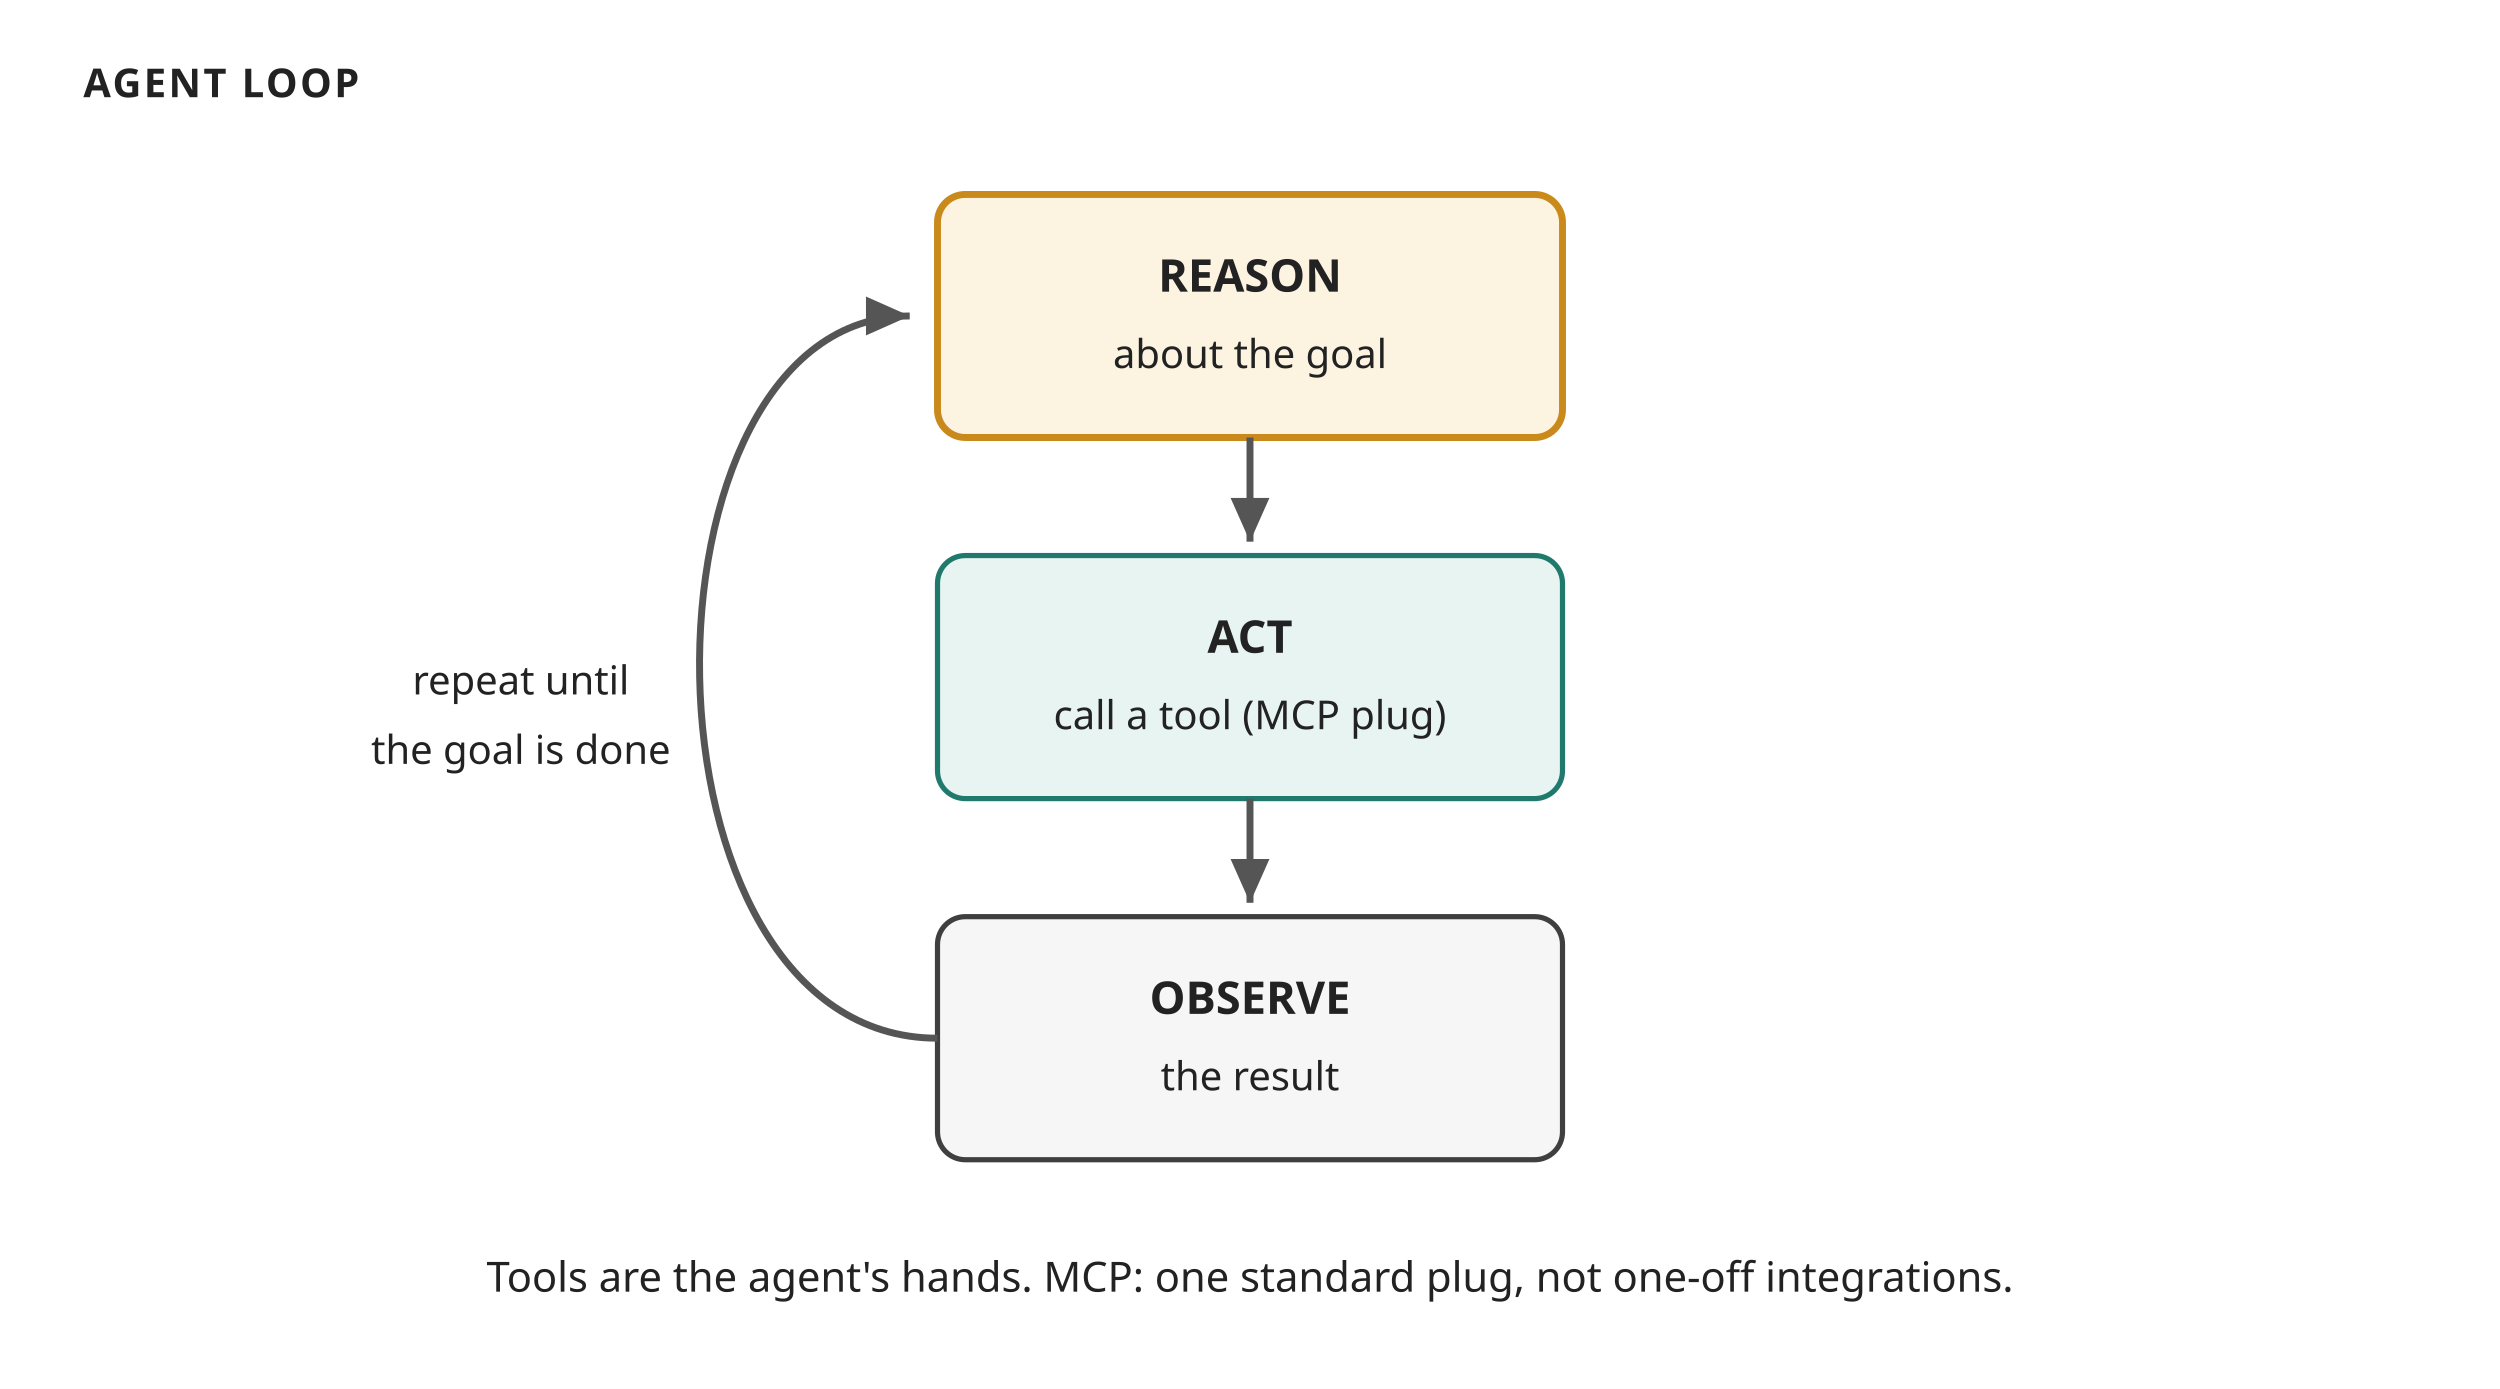
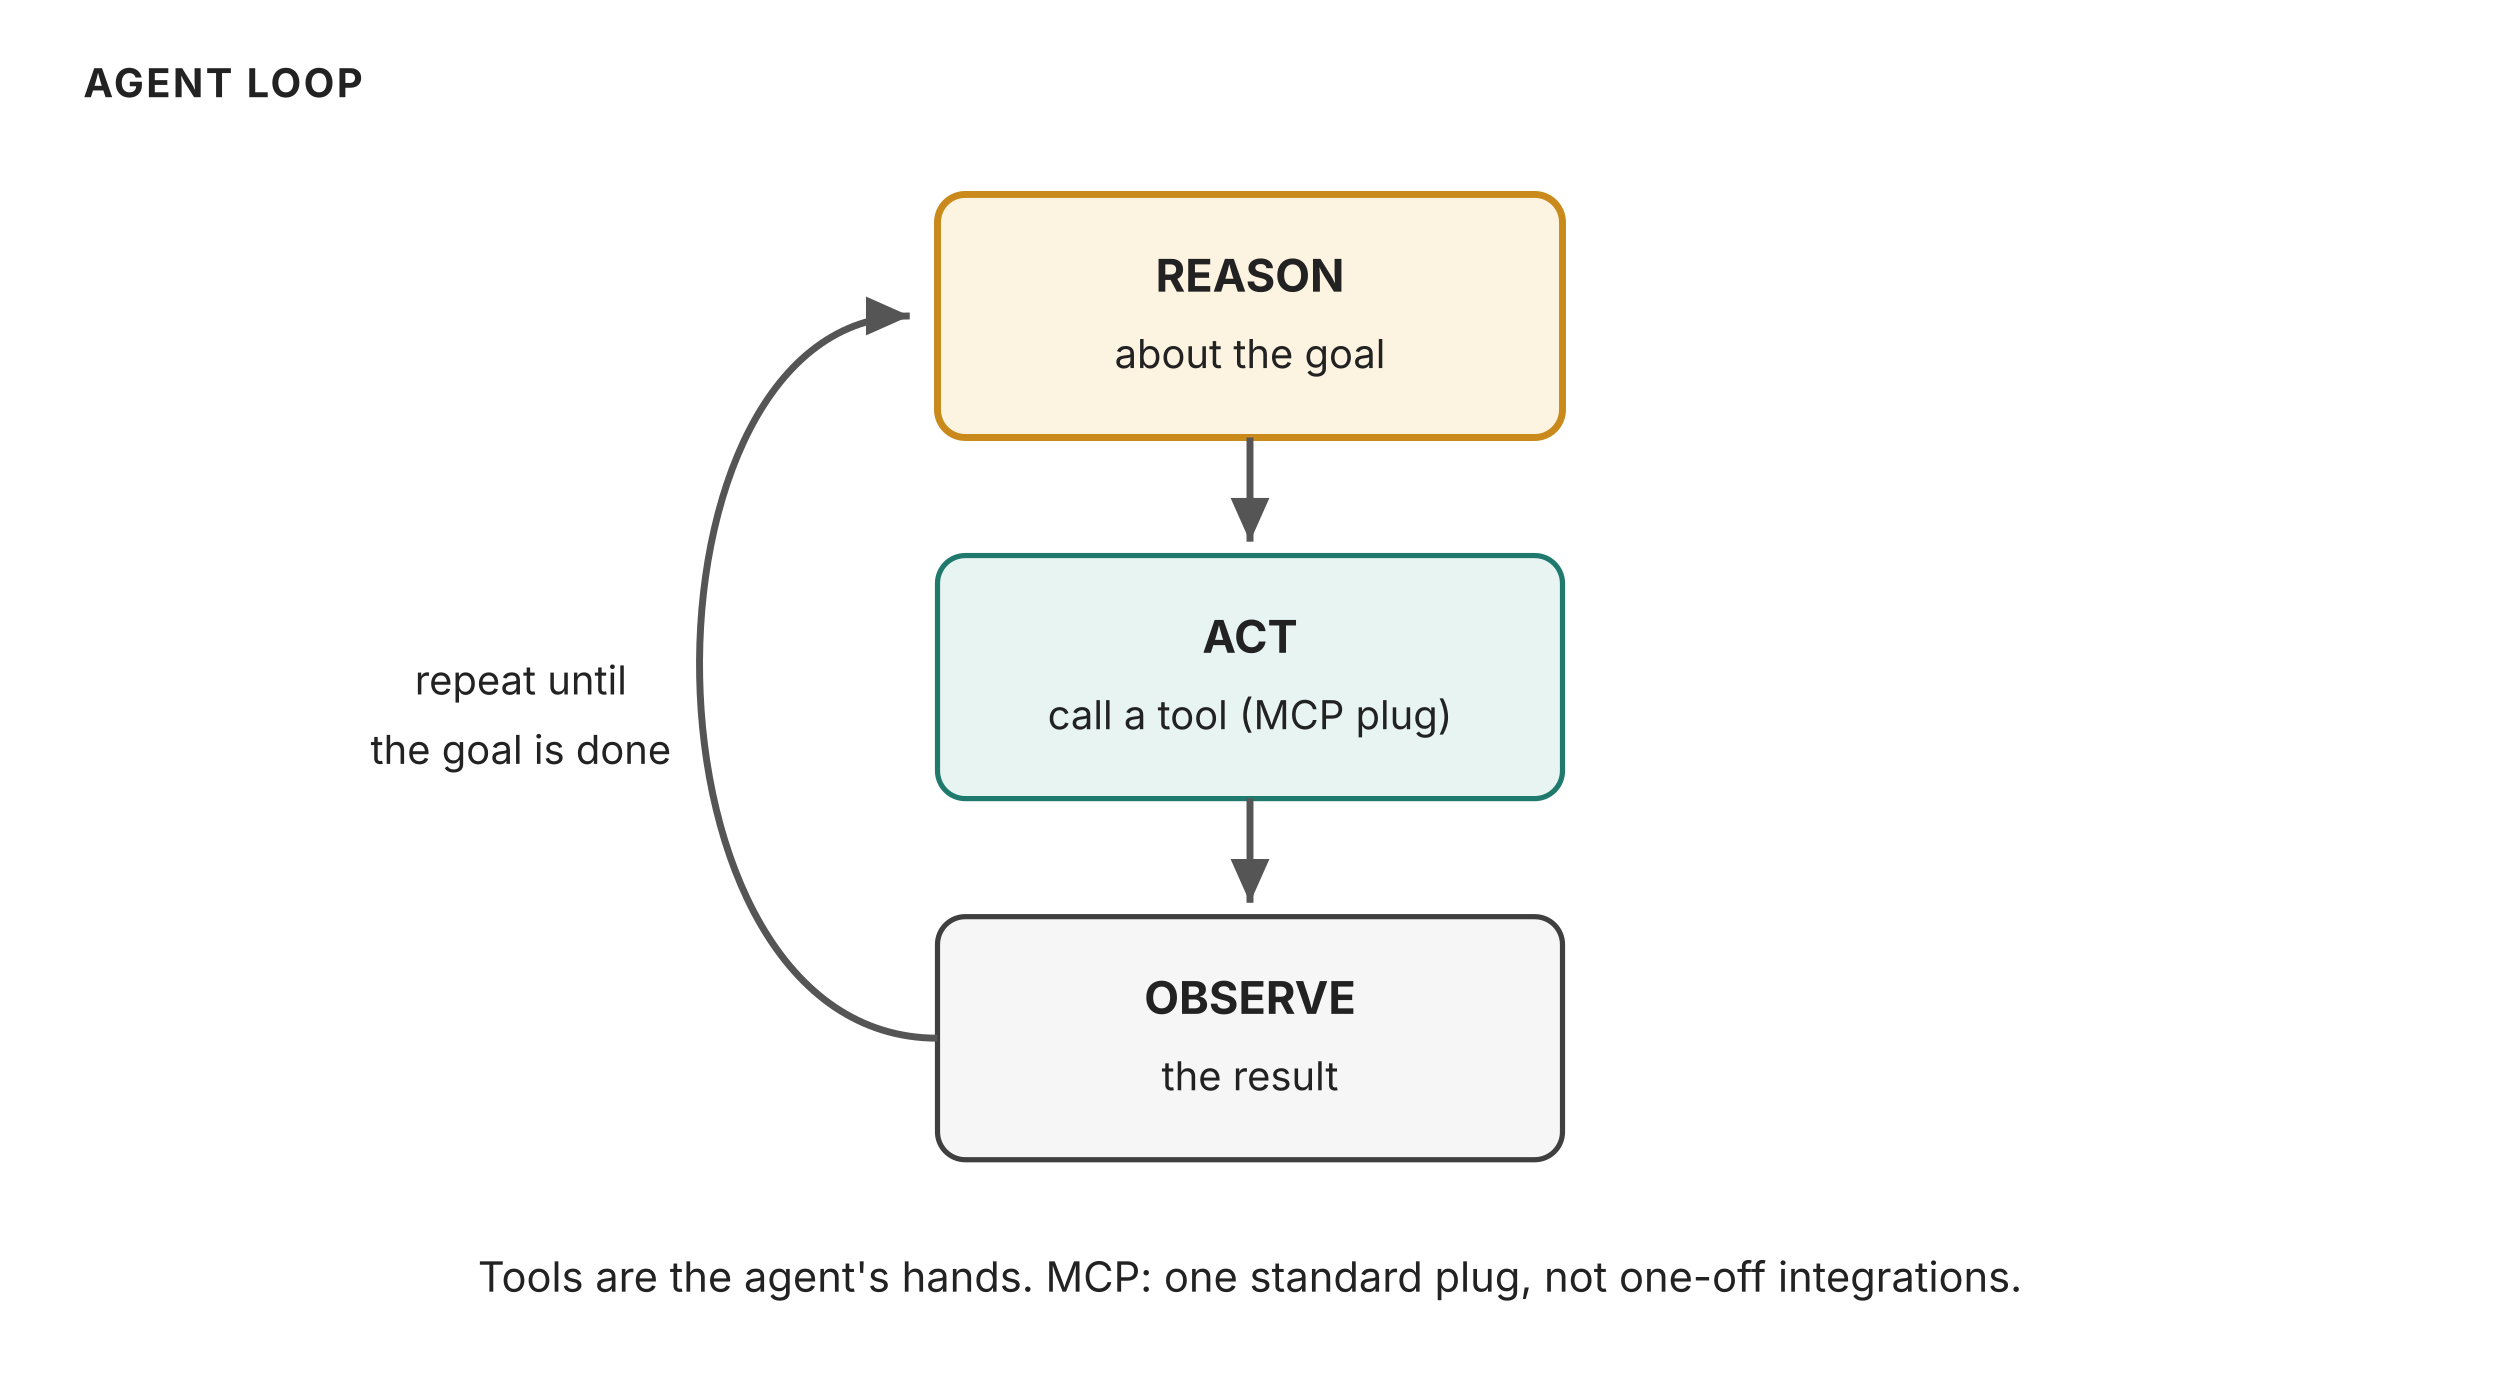
<svg xmlns="http://www.w3.org/2000/svg" width="720" height="400" viewBox="0 0 720 400" role="img" aria-label="The agent loop: reason, act through tools via the MCP standard plug, observe the result, repeat until the goal is done">
-   <style>text{font-family:'Trebuchet MS', Verdana, sans-serif;fill:#222222;}</style>
+   <style>text{font-family:"Anthropic Sans",Inter,"Source Sans 3","IBM Plex Sans",sans-serif;fill:#222222}</style>
  <rect width="720" height="400" fill="#ffffff" />
  <defs>
    <marker id="ar" viewBox="0 0 10 10" refX="9" refY="5" markerWidth="7" markerHeight="7" orient="auto-start-reverse">
      <path d="M 0 1 L 9 5 L 0 9 z" fill="#555555" />
    </marker>
    <marker id="arR" viewBox="0 0 10 10" refX="9" refY="5" markerWidth="7" markerHeight="7" orient="auto-start-reverse">
      <path d="M 0 1 L 9 5 L 0 9 z" fill="#b00020" />
    </marker>
  </defs>
  <text x="24" y="28" font-size="11.5" fill="#555555" text-anchor="start" font-weight="700" letter-spacing="0.06em">AGENT LOOP</text>
  <rect x="270" y="56" width="180" height="70" rx="8" fill="#fdf3e1" stroke="#c98a1b" stroke-width="2" />
  <text x="360" y="84" font-size="13" fill="#222222" text-anchor="middle" font-weight="700">REASON</text>
  <text x="360" y="106" font-size="11.5" fill="#555555" text-anchor="middle">about the goal</text>
  <line x1="360" y1="126" x2="360" y2="156" stroke="#555555" stroke-width="2" marker-end="url(#ar)" />
  <rect x="270" y="160" width="180" height="70" rx="8" fill="#e7f4f1" stroke="#1f7a6d" stroke-width="1.5" />
  <text x="360" y="188" font-size="13" fill="#222222" text-anchor="middle" font-weight="700">ACT</text>
  <text x="360" y="210" font-size="11.5" fill="#555555" text-anchor="middle">call a tool (MCP plug)</text>
  <line x1="360" y1="230" x2="360" y2="260" stroke="#555555" stroke-width="2" marker-end="url(#ar)" />
  <rect x="270" y="264" width="180" height="70" rx="8" fill="#f6f6f6" stroke="#3f3f3f" stroke-width="1.5" />
  <text x="360" y="292" font-size="13" fill="#222222" text-anchor="middle" font-weight="700">OBSERVE</text>
  <text x="360" y="314" font-size="11.5" fill="#555555" text-anchor="middle">the result</text>
  <path d="M 270 299 C 180 299, 180 91, 262 91" fill="none" stroke="#555555" stroke-width="2" marker-end="url(#ar)" />
  <text x="150" y="200" font-size="11.5" fill="#555555" text-anchor="middle">repeat until</text>
  <text x="150" y="220" font-size="11.5" fill="#555555" text-anchor="middle">the goal is done</text>
  <text x="360" y="372" font-size="12" fill="#555555" text-anchor="middle">Tools are the agent's hands. MCP: one standard plug, not one-off integrations.</text>
</svg>
